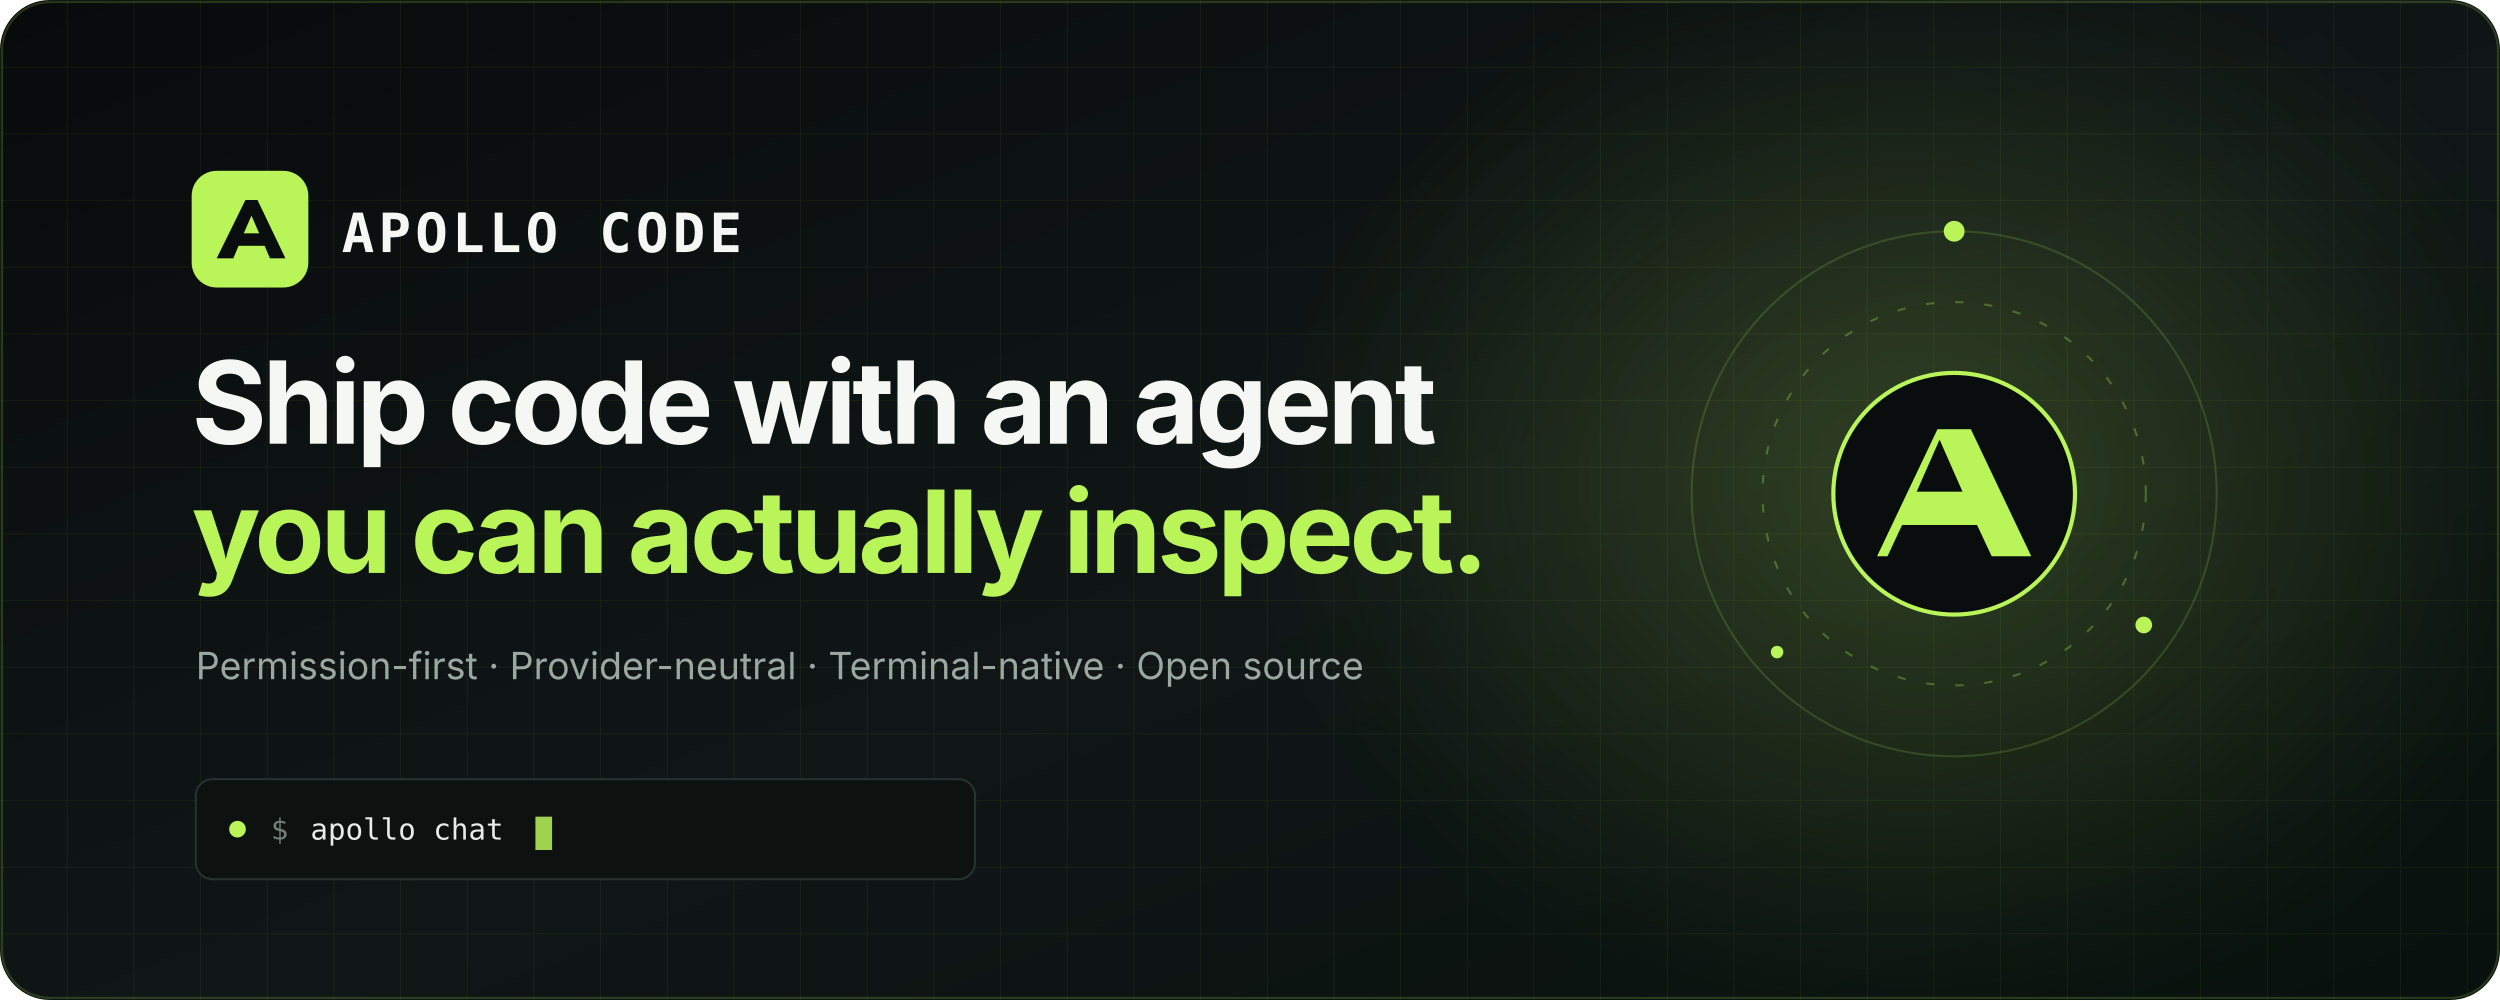
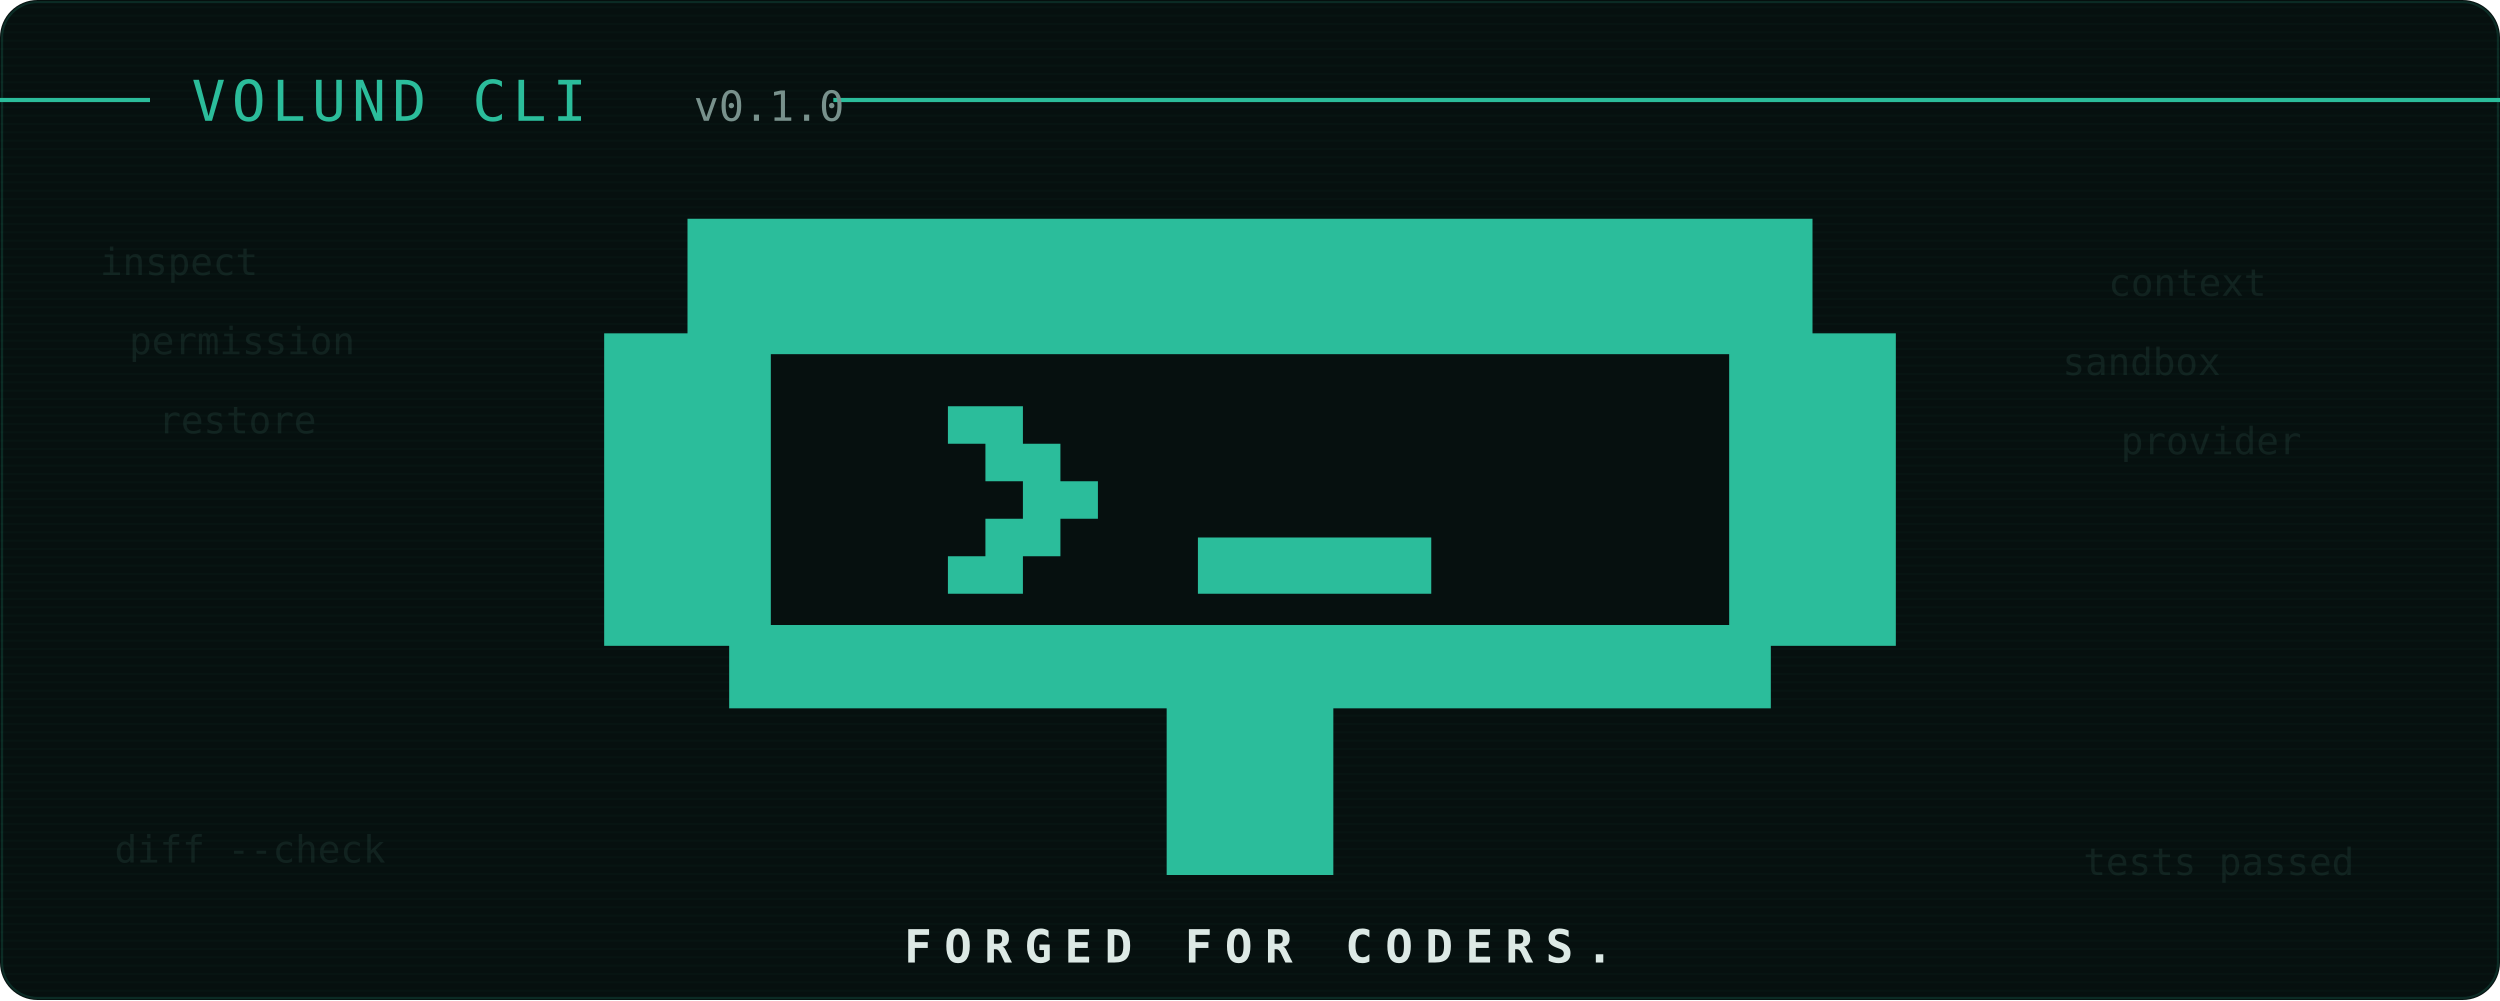
<svg xmlns="http://www.w3.org/2000/svg" width="1200" height="480" viewBox="0 0 1200 480" role="img" aria-labelledby="title desc">
  <defs>
-     <linearGradient id="bg" x1="0" y1="0" x2="1" y2="1">
-       <stop stop-color="#080b0b" />
-       <stop offset="0.55" stop-color="#101616" />
-       <stop offset="1" stop-color="#08110d" />
-     </linearGradient>
-     <radialGradient id="glow" cx="50%" cy="50%" r="50%">
-       <stop stop-color="#b9f559" stop-opacity=".2" />
-       <stop offset="1" stop-color="#b9f559" stop-opacity="0" />
-     </radialGradient>
-     <linearGradient id="line" x1="0" y1="0" x2="1" y2="0">
-       <stop stop-color="#b9f559" stop-opacity="0" />
-       <stop offset=".5" stop-color="#b9f559" />
-       <stop offset="1" stop-color="#b9f559" stop-opacity="0" />
-     </linearGradient>
-     <filter id="blur">
-       <feGaussianBlur stdDeviation="28" />
-     </filter>
-     <pattern id="grid" width="32" height="32" patternUnits="userSpaceOnUse">
-       <path d="M32 0H0V32" fill="none" stroke="#b9f559" stroke-opacity=".055" />
+     <pattern id="scan" width="4" height="4" patternUnits="userSpaceOnUse">
+       <path d="M0 3.5H4" stroke="#2bbd9b" stroke-opacity=".025" />
    </pattern>
  </defs>
-   <rect width="1200" height="480" rx="24" fill="url(#bg)" />
-   <rect x="1" y="1" width="1198" height="478" rx="23" fill="none" stroke="#b9f559" stroke-opacity=".18" />
-   <rect width="1200" height="480" rx="24" fill="url(#grid)" />
-   <ellipse cx="920" cy="230" rx="300" ry="250" fill="url(#glow)" filter="url(#blur)" />
-   <g transform="translate(92 82)">
-     <rect width="56" height="56" rx="12" fill="#b9f559" />
-     <path d="M12 42 25.8 14h5.8L45 42h-7.4L35 36H22.5L20 42h-8Zm13-12h7.4l-3.7-8.5L25 30Z" fill="#0a0d0d" />
-     <text x="72" y="39" fill="#f4f7f3" font-family="ui-monospace, SFMono-Regular, Menlo, monospace" font-size="26" font-weight="700" letter-spacing="2">APOLLO CODE</text>
+   <rect width="1200" height="480" rx="18" fill="#06100f" />
+   <rect width="1200" height="480" rx="18" fill="url(#scan)" />
+   <rect x="1" y="1" width="1198" height="478" rx="17" fill="none" stroke="#2bbd9b" stroke-opacity=".16" />
+   <path d="M0 48H72M400 48H1200" stroke="#2bbd9b" stroke-width="2" />
+   <text x="92" y="58" fill="#2bbd9b" font-family="ui-monospace, SFMono-Regular, Menlo, Consolas, monospace" font-size="27" letter-spacing="3">VOLUND CLI</text>
+   <text x="333" y="58" fill="#78918c" font-family="ui-monospace, SFMono-Regular, Menlo, Consolas, monospace" font-size="20">v0.1.0</text>
+   <g opacity=".12" fill="#67a99b" font-family="ui-monospace, SFMono-Regular, Menlo, Consolas, monospace" font-size="18">
+     <text x="48" y="132">inspect</text>
+     <text x="62" y="170">permission</text>
+     <text x="76" y="208">restore</text>
+     <text x="1012" y="142">context</text>
+     <text x="990" y="180">sandbox</text>
+     <text x="1018" y="218">provider</text>
+     <text x="55" y="414">diff --check</text>
+     <text x="1000" y="420">tests passed</text>
  </g>
-   <text x="92" y="213" fill="#f4f7f3" font-family="Inter, ui-sans-serif, system-ui, sans-serif" font-size="55" font-weight="700" letter-spacing="-2">Ship code with an agent</text>
-   <text x="92" y="275" fill="#b9f559" font-family="Inter, ui-sans-serif, system-ui, sans-serif" font-size="55" font-weight="700" letter-spacing="-2">you can actually inspect.</text>
-   <text x="94" y="326" fill="#9ba8a2" font-family="Inter, ui-sans-serif, system-ui, sans-serif" font-size="18">Permission-first  ·  Provider-neutral  ·  Terminal-native  ·  Open source</text>
-   <g transform="translate(94 374)" font-family="ui-monospace, SFMono-Regular, Menlo, monospace" font-size="14">
-     <rect width="374" height="48" rx="8" fill="#0d1211" stroke="#26322d" />
-     <circle cx="20" cy="24" r="4" fill="#b9f559" />
-     <text x="36" y="29" fill="#738078">$</text>
-     <text x="55" y="29" fill="#e8ede9">apollo chat</text>
-     <rect x="163" y="18" width="8" height="16" fill="#b9f559" opacity=".85" />
+   <path fill="#2bbd9b" d="M330 105H870V160H910V310H850V340H640V420H560V340H350V310H290V160H330Z" />
+   <rect x="370" y="170" width="460" height="130" fill="#06100f" />
+   <g fill="#2bbd9b">
+     <path d="M455 195H491V213H509V231H527V249H509V267H491V285H455V267H473V249H491V231H473V213H455Z" />
+     <rect x="575" y="258" width="112" height="27" />
  </g>
-   <g transform="translate(770 87)">
-     <circle cx="168" cy="150" r="126" fill="none" stroke="#b9f559" stroke-opacity=".16" />
-     <circle cx="168" cy="150" r="92" fill="none" stroke="#b9f559" stroke-opacity=".3" stroke-dasharray="4 10" />
-     <circle cx="168" cy="150" r="58" fill="#0a0d0d" stroke="#b9f559" stroke-width="2" />
-     <path d="M131 180 160 119h16l29 61h-19l-7-15h-36l-7 15h-5Zm19-31h22l-11-25-11 25Z" fill="#b9f559" />
-     <path d="M111 196h114" stroke="url(#line)" stroke-width="2" />
-     <circle cx="168" cy="24" r="5" fill="#b9f559" />
-     <circle cx="259" cy="213" r="4" fill="#b9f559" />
-     <circle cx="83" cy="226" r="3" fill="#b9f559" />
-   </g>
+   <text x="434" y="462" fill="#dce9e5" font-family="ui-monospace, SFMono-Regular, Menlo, Consolas, monospace" font-size="22" font-weight="700" letter-spacing="6">FORGED FOR CODERS.</text>
</svg>
